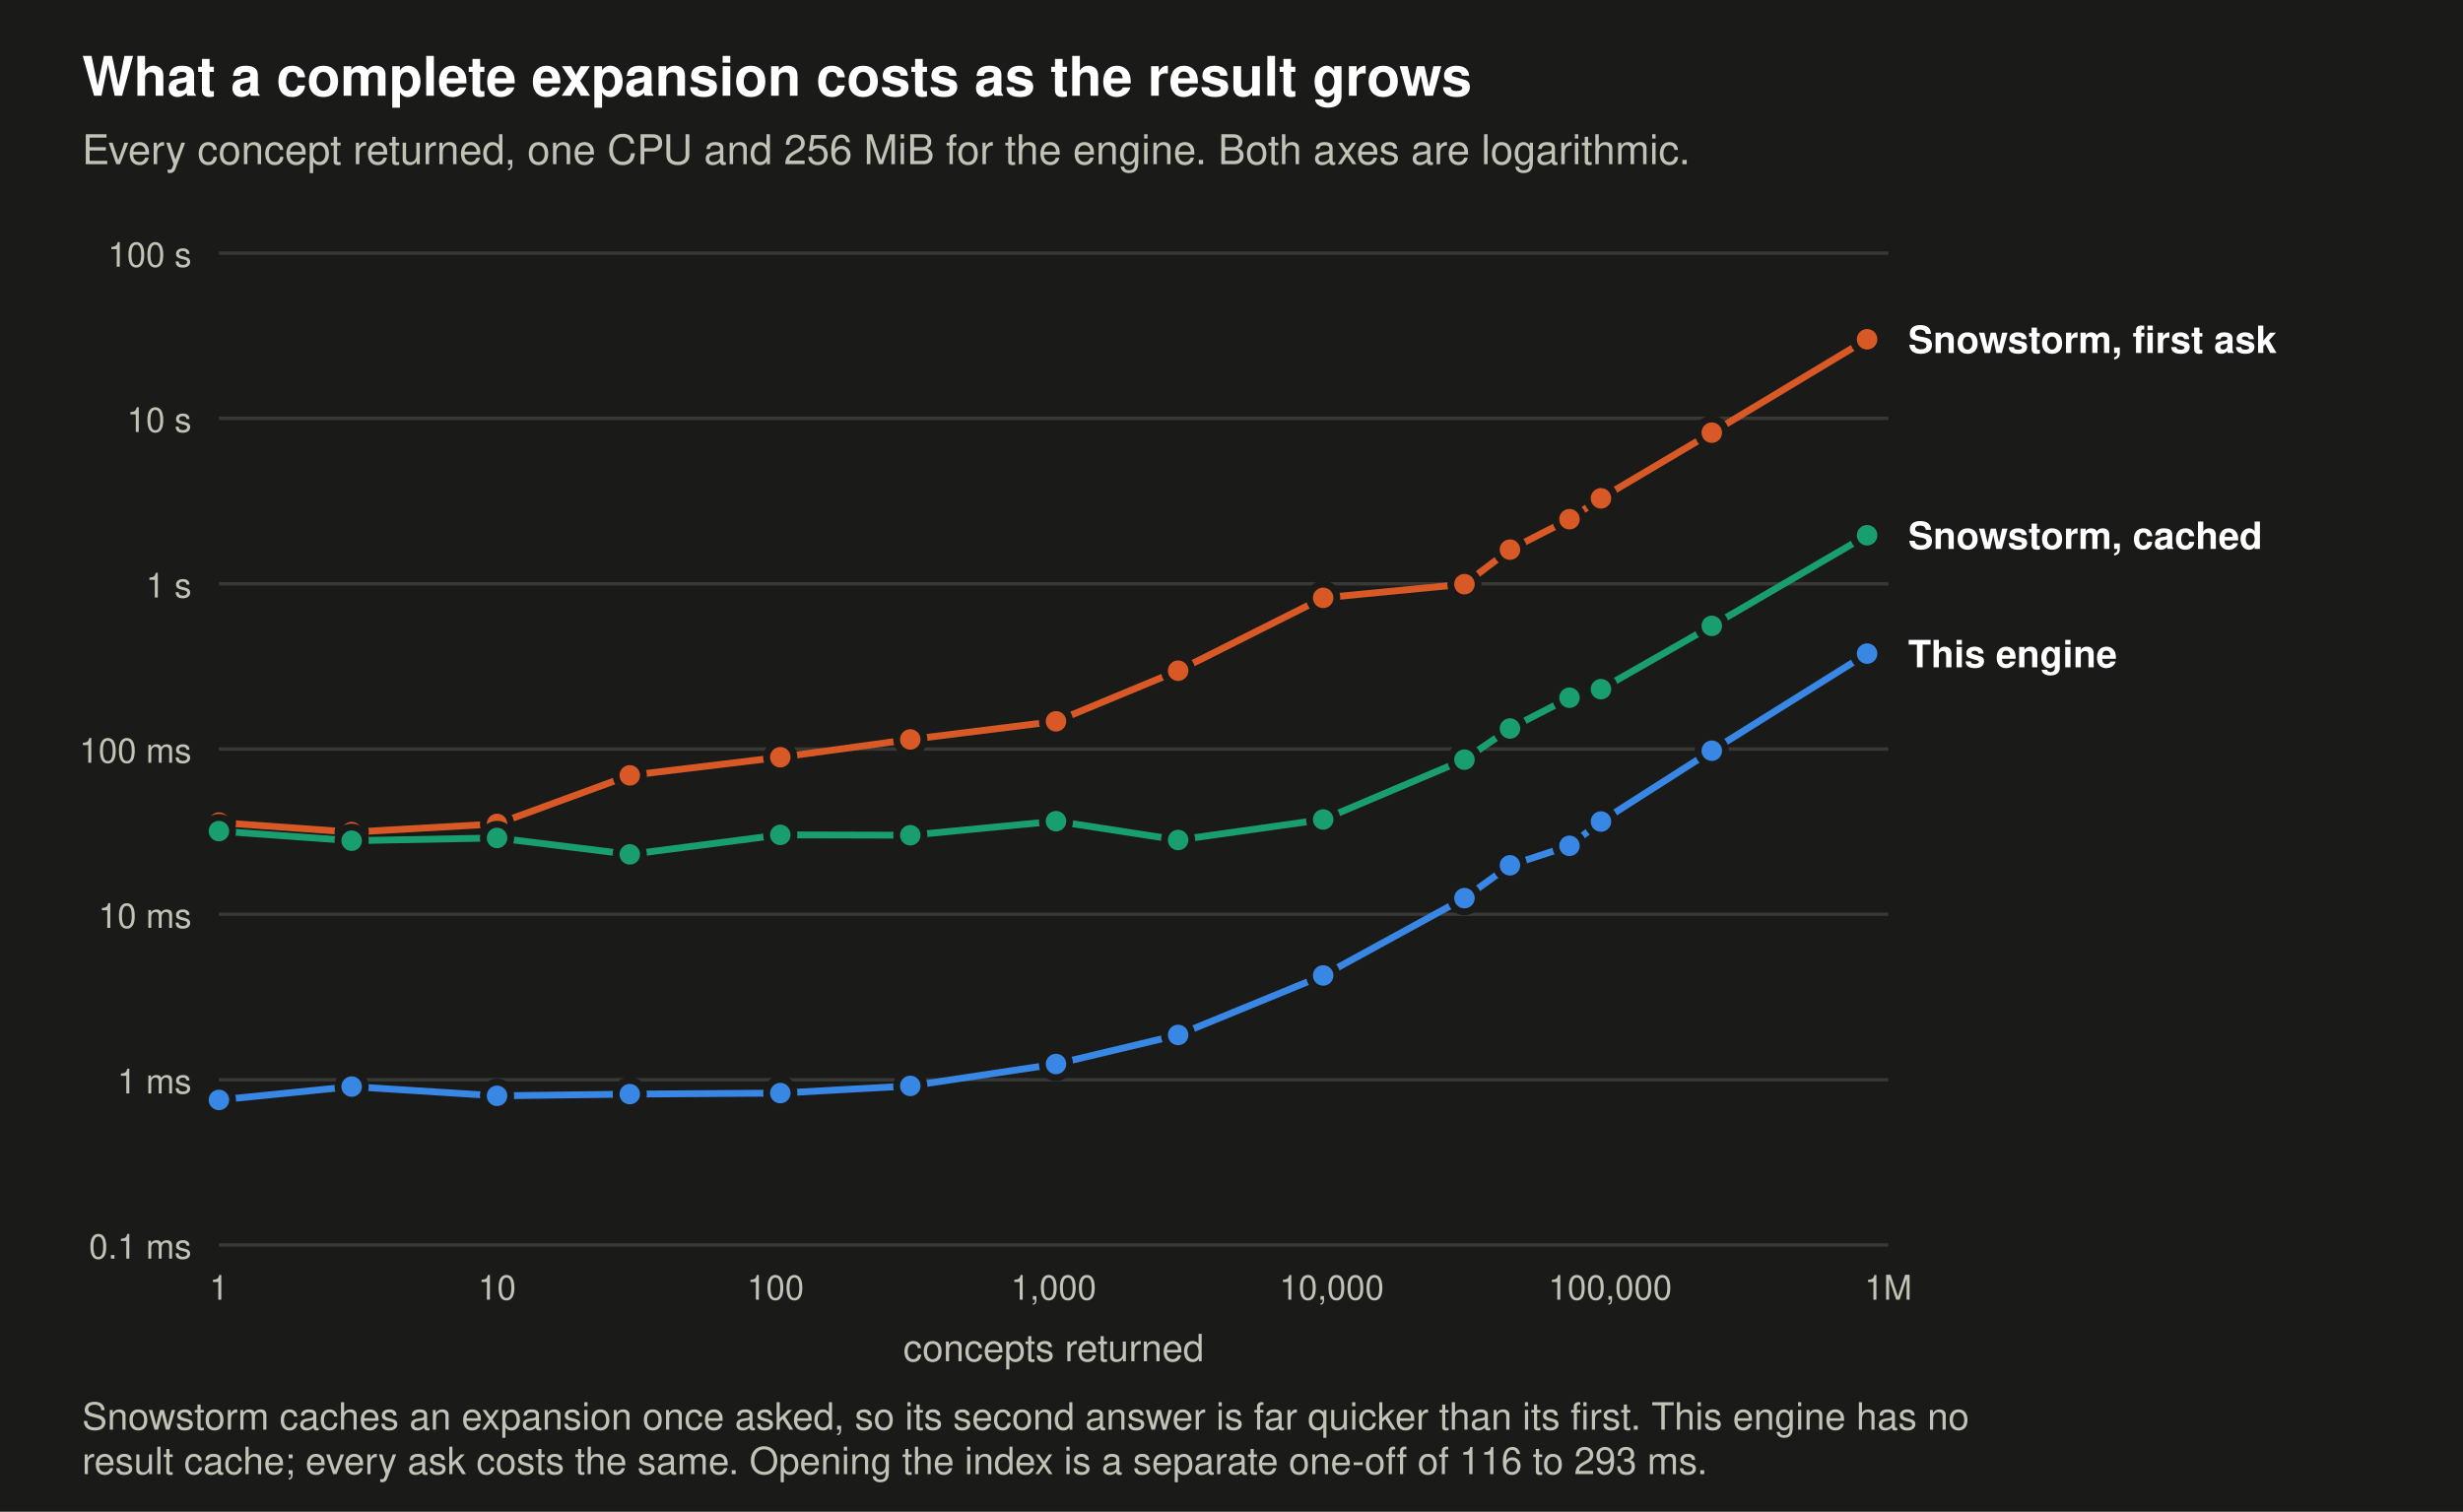
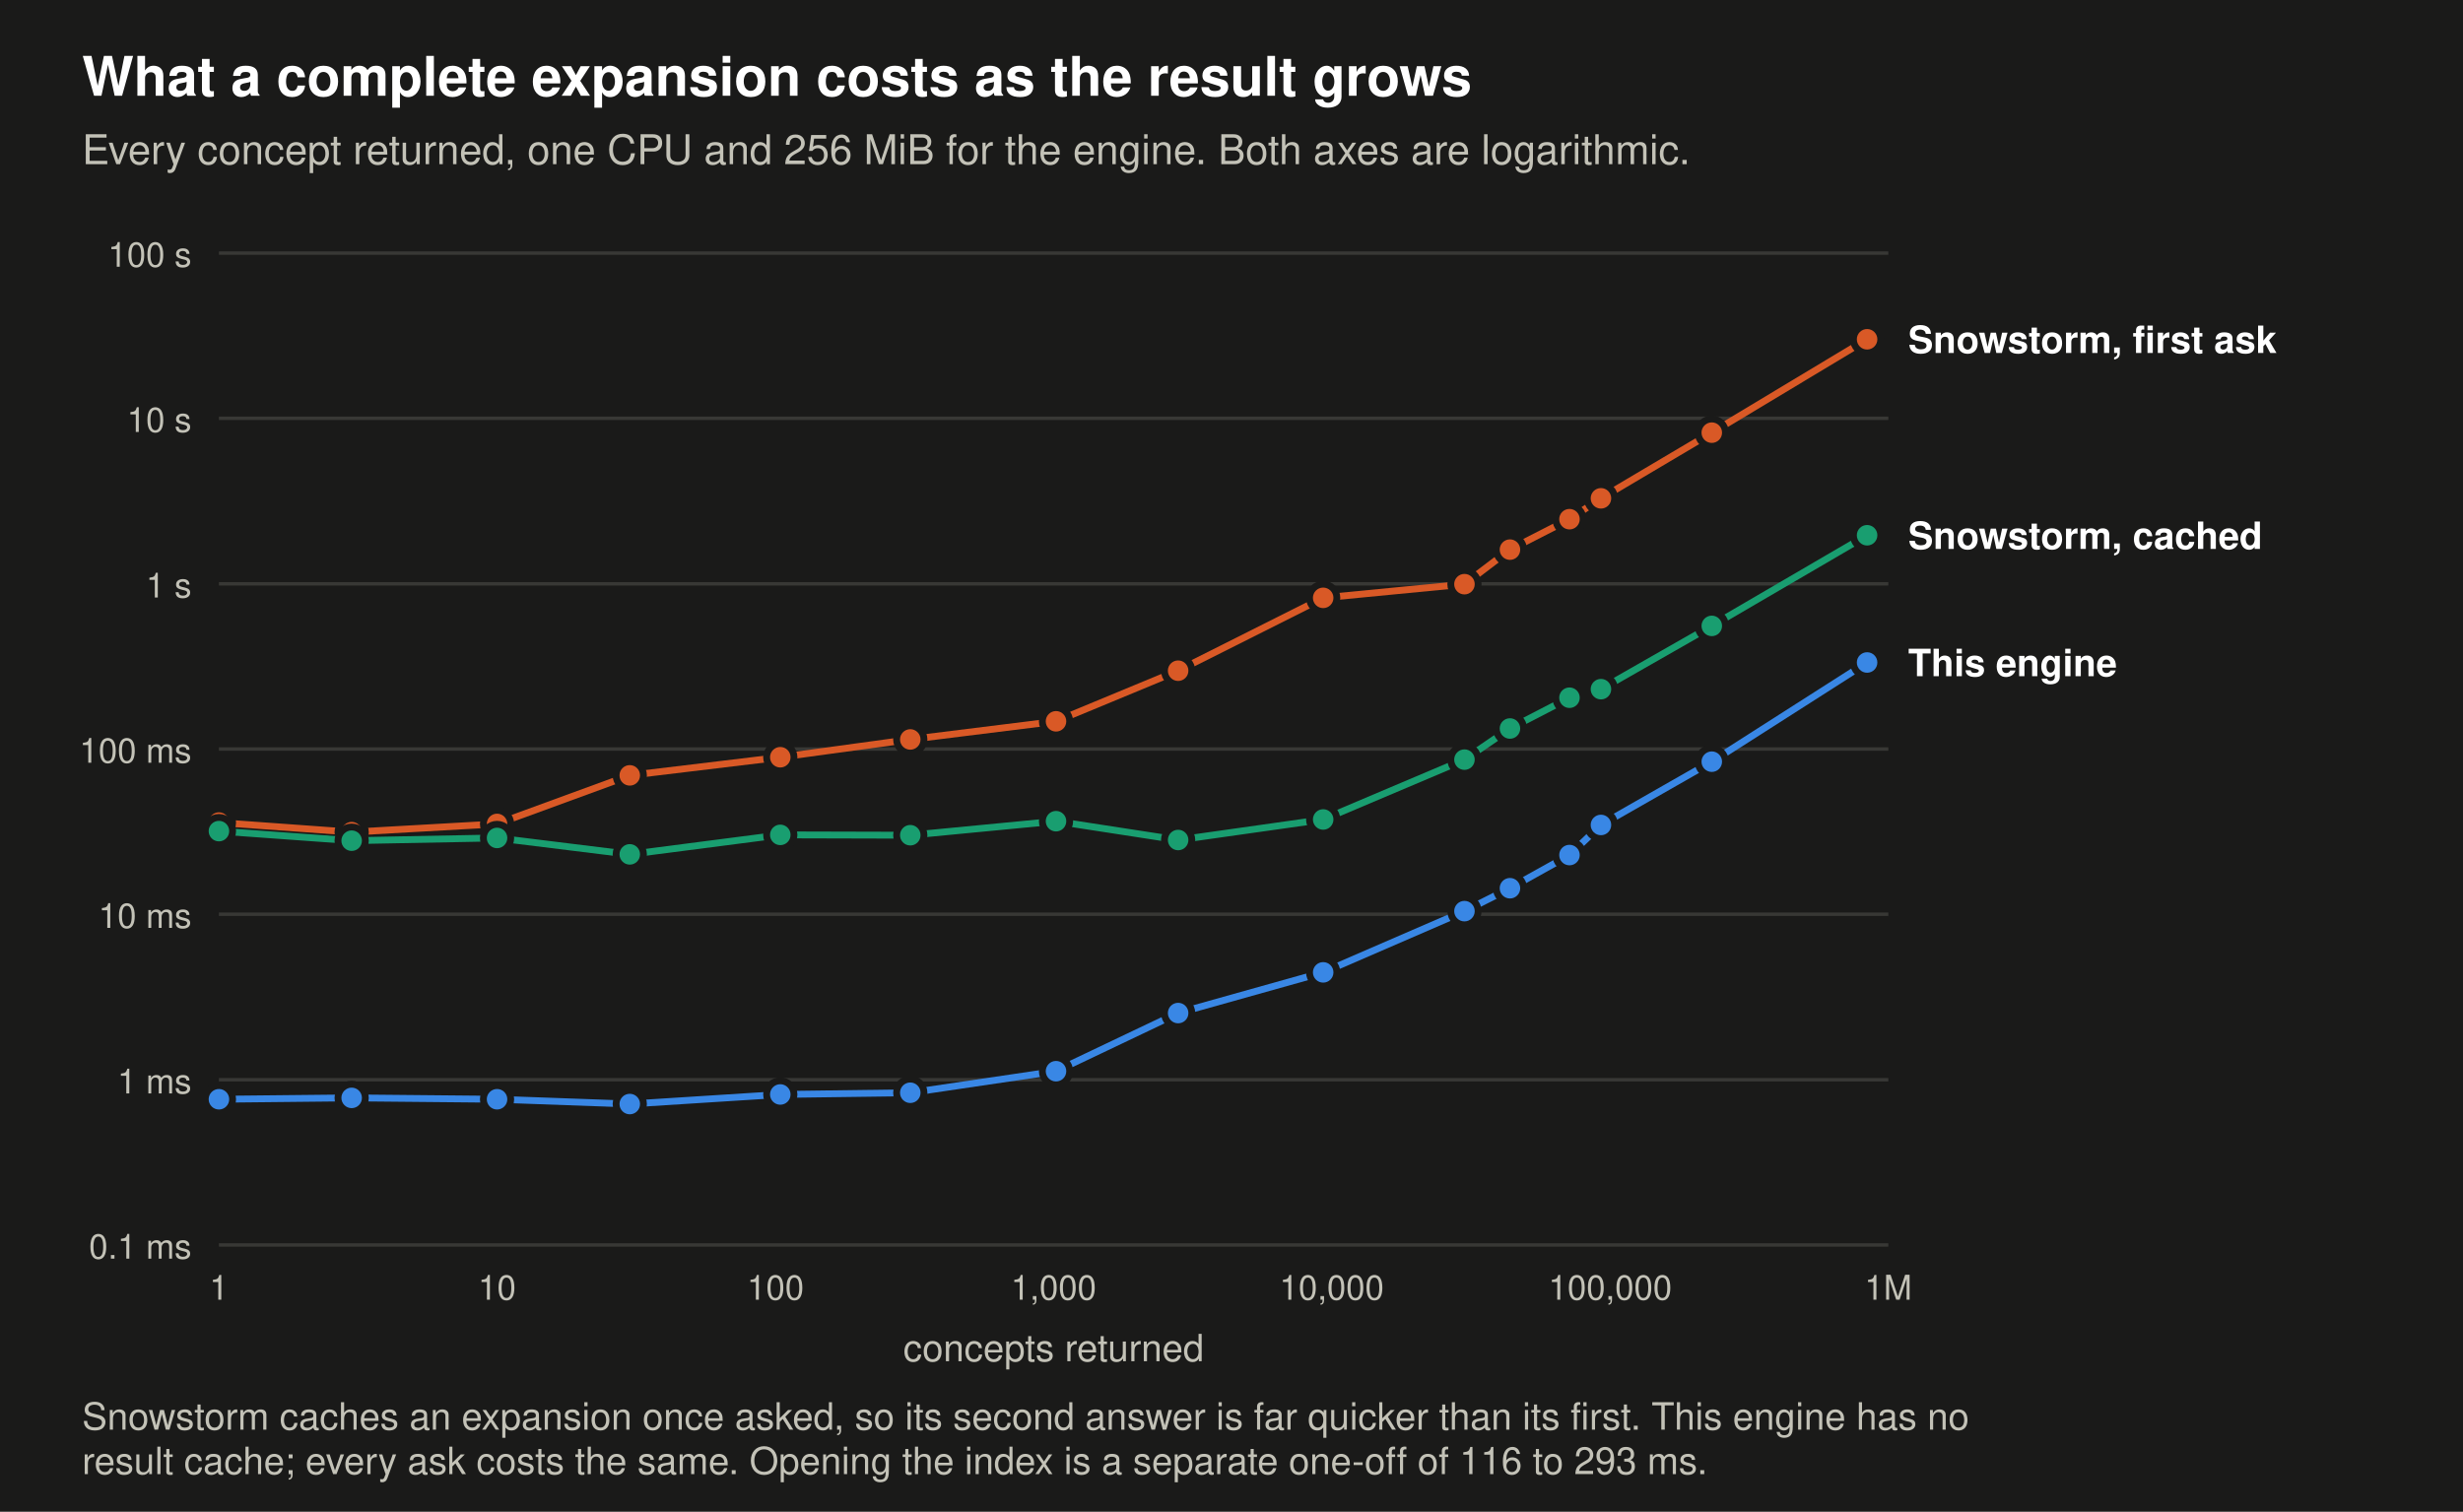
<svg xmlns="http://www.w3.org/2000/svg" width="720" height="442" viewBox="0 0 720 442" font-family="-apple-system,BlinkMacSystemFont,'Segoe UI',Helvetica,Arial,sans-serif" role="img" aria-label="What a complete expansion costs as the result grows">
  <rect width="720" height="442" fill="#1a1a19" />
  <text x="24" y="28" font-size="16" font-weight="600" fill="#ffffff">What a complete expansion costs as the result grows</text>
  <text x="24" y="48" font-size="12" fill="#c3c2b7">Every concept returned, one CPU and 256 MiB for the engine. Both axes are logarithmic.</text>
  <line x1="64" y1="364.0" x2="552" y2="364.0" stroke="#383835" stroke-width="1" />
  <text x="56" y="368.0" font-size="10" text-anchor="end" fill="#c3c2b7">0.1 ms</text>
  <line x1="64" y1="315.7" x2="552" y2="315.7" stroke="#383835" stroke-width="1" />
  <text x="56" y="319.7" font-size="10" text-anchor="end" fill="#c3c2b7">1 ms</text>
  <line x1="64" y1="267.3" x2="552" y2="267.3" stroke="#383835" stroke-width="1" />
  <text x="56" y="271.3" font-size="10" text-anchor="end" fill="#c3c2b7">10 ms</text>
  <line x1="64" y1="219.0" x2="552" y2="219.0" stroke="#383835" stroke-width="1" />
  <text x="56" y="223.0" font-size="10" text-anchor="end" fill="#c3c2b7">100 ms</text>
  <line x1="64" y1="170.7" x2="552" y2="170.7" stroke="#383835" stroke-width="1" />
  <text x="56" y="174.7" font-size="10" text-anchor="end" fill="#c3c2b7">1 s</text>
  <line x1="64" y1="122.3" x2="552" y2="122.3" stroke="#383835" stroke-width="1" />
  <text x="56" y="126.3" font-size="10" text-anchor="end" fill="#c3c2b7">10 s</text>
  <line x1="64" y1="74.0" x2="552" y2="74.0" stroke="#383835" stroke-width="1" />
  <text x="56" y="78.0" font-size="10" text-anchor="end" fill="#c3c2b7">100 s</text>
  <text x="64.0" y="380" font-size="10" text-anchor="middle" fill="#c3c2b7">1</text>
  <text x="145.3" y="380" font-size="10" text-anchor="middle" fill="#c3c2b7">10</text>
  <text x="226.7" y="380" font-size="10" text-anchor="middle" fill="#c3c2b7">100</text>
  <text x="308.0" y="380" font-size="10" text-anchor="middle" fill="#c3c2b7">1,000</text>
  <text x="389.3" y="380" font-size="10" text-anchor="middle" fill="#c3c2b7">10,000</text>
  <text x="470.7" y="380" font-size="10" text-anchor="middle" fill="#c3c2b7">100,000</text>
  <text x="552.0" y="380" font-size="10" text-anchor="middle" fill="#c3c2b7">1M</text>
  <text x="308" y="398" font-size="11" text-anchor="middle" fill="#c3c2b7">concepts returned</text>
-   <polyline points="64.0,321.6 102.8,317.7 145.3,320.4 184.1,319.9 228.1,319.6 266.1,317.5 308.7,311.1 344.4,302.6 386.8,285.2 428.1,262.6 441.4,253.0 458.8,247.3 468.0,240.2 500.4,219.5 545.8,191.1" fill="none" stroke="#3987e5" stroke-width="2" stroke-linejoin="round" stroke-linecap="round" />
-   <circle cx="64.0" cy="321.6" r="4" fill="#3987e5" stroke="#1a1a19" stroke-width="2" />
-   <circle cx="102.8" cy="317.7" r="4" fill="#3987e5" stroke="#1a1a19" stroke-width="2" />
-   <circle cx="145.3" cy="320.4" r="4" fill="#3987e5" stroke="#1a1a19" stroke-width="2" />
-   <circle cx="184.1" cy="319.9" r="4" fill="#3987e5" stroke="#1a1a19" stroke-width="2" />
-   <circle cx="228.1" cy="319.6" r="4" fill="#3987e5" stroke="#1a1a19" stroke-width="2" />
-   <circle cx="266.1" cy="317.5" r="4" fill="#3987e5" stroke="#1a1a19" stroke-width="2" />
-   <circle cx="308.7" cy="311.1" r="4" fill="#3987e5" stroke="#1a1a19" stroke-width="2" />
-   <circle cx="344.4" cy="302.6" r="4" fill="#3987e5" stroke="#1a1a19" stroke-width="2" />
-   <circle cx="386.8" cy="285.2" r="4" fill="#3987e5" stroke="#1a1a19" stroke-width="2" />
-   <circle cx="428.1" cy="262.6" r="4" fill="#3987e5" stroke="#1a1a19" stroke-width="2" />
-   <circle cx="441.4" cy="253.0" r="4" fill="#3987e5" stroke="#1a1a19" stroke-width="2" />
-   <circle cx="458.8" cy="247.3" r="4" fill="#3987e5" stroke="#1a1a19" stroke-width="2" />
-   <circle cx="468.0" cy="240.2" r="4" fill="#3987e5" stroke="#1a1a19" stroke-width="2" />
-   <circle cx="500.4" cy="219.5" r="4" fill="#3987e5" stroke="#1a1a19" stroke-width="2" />
-   <circle cx="545.8" cy="191.1" r="4" fill="#3987e5" stroke="#1a1a19" stroke-width="2" />
-   <text x="557.8" y="195.1" font-size="11" font-weight="600" fill="#ffffff">This engine</text>
+   <polyline points="64.0,321.4 102.8,321.0 145.3,321.4 184.1,322.8 228.1,320.0 266.1,319.5 308.7,313.2 344.4,296.2 386.8,284.3 428.1,266.4 441.4,259.7 458.8,250.0 468.0,241.2 500.4,222.7 545.8,193.7" fill="none" stroke="#3987e5" stroke-width="2" stroke-linejoin="round" stroke-linecap="round" />
+   <circle cx="64.0" cy="321.4" r="4" fill="#3987e5" stroke="#1a1a19" stroke-width="2" />
+   <circle cx="102.8" cy="321.0" r="4" fill="#3987e5" stroke="#1a1a19" stroke-width="2" />
+   <circle cx="145.3" cy="321.4" r="4" fill="#3987e5" stroke="#1a1a19" stroke-width="2" />
+   <circle cx="184.1" cy="322.8" r="4" fill="#3987e5" stroke="#1a1a19" stroke-width="2" />
+   <circle cx="228.1" cy="320.0" r="4" fill="#3987e5" stroke="#1a1a19" stroke-width="2" />
+   <circle cx="266.1" cy="319.5" r="4" fill="#3987e5" stroke="#1a1a19" stroke-width="2" />
+   <circle cx="308.7" cy="313.2" r="4" fill="#3987e5" stroke="#1a1a19" stroke-width="2" />
+   <circle cx="344.4" cy="296.2" r="4" fill="#3987e5" stroke="#1a1a19" stroke-width="2" />
+   <circle cx="386.8" cy="284.3" r="4" fill="#3987e5" stroke="#1a1a19" stroke-width="2" />
+   <circle cx="428.1" cy="266.4" r="4" fill="#3987e5" stroke="#1a1a19" stroke-width="2" />
+   <circle cx="441.4" cy="259.7" r="4" fill="#3987e5" stroke="#1a1a19" stroke-width="2" />
+   <circle cx="458.8" cy="250.0" r="4" fill="#3987e5" stroke="#1a1a19" stroke-width="2" />
+   <circle cx="468.0" cy="241.2" r="4" fill="#3987e5" stroke="#1a1a19" stroke-width="2" />
+   <circle cx="500.4" cy="222.7" r="4" fill="#3987e5" stroke="#1a1a19" stroke-width="2" />
+   <circle cx="545.8" cy="193.7" r="4" fill="#3987e5" stroke="#1a1a19" stroke-width="2" />
+   <text x="557.8" y="197.7" font-size="11" font-weight="600" fill="#ffffff">This engine</text>
  <polyline points="64.0,240.5 102.8,243.3 145.3,240.9 184.1,226.7 228.1,221.4 266.1,216.2 308.7,210.9 344.4,196.1 386.8,174.8 428.1,170.8 441.4,160.7 458.8,151.8 468.0,145.7 500.4,126.5 545.8,99.2" fill="none" stroke="#d95926" stroke-width="2" stroke-linejoin="round" stroke-linecap="round" />
  <circle cx="64.0" cy="240.5" r="4" fill="#d95926" stroke="#1a1a19" stroke-width="2" />
  <circle cx="102.8" cy="243.3" r="4" fill="#d95926" stroke="#1a1a19" stroke-width="2" />
  <circle cx="145.3" cy="240.9" r="4" fill="#d95926" stroke="#1a1a19" stroke-width="2" />
  <circle cx="184.1" cy="226.7" r="4" fill="#d95926" stroke="#1a1a19" stroke-width="2" />
  <circle cx="228.1" cy="221.4" r="4" fill="#d95926" stroke="#1a1a19" stroke-width="2" />
  <circle cx="266.1" cy="216.2" r="4" fill="#d95926" stroke="#1a1a19" stroke-width="2" />
  <circle cx="308.7" cy="210.9" r="4" fill="#d95926" stroke="#1a1a19" stroke-width="2" />
  <circle cx="344.4" cy="196.1" r="4" fill="#d95926" stroke="#1a1a19" stroke-width="2" />
  <circle cx="386.8" cy="174.8" r="4" fill="#d95926" stroke="#1a1a19" stroke-width="2" />
  <circle cx="428.1" cy="170.8" r="4" fill="#d95926" stroke="#1a1a19" stroke-width="2" />
  <circle cx="441.4" cy="160.7" r="4" fill="#d95926" stroke="#1a1a19" stroke-width="2" />
  <circle cx="458.8" cy="151.8" r="4" fill="#d95926" stroke="#1a1a19" stroke-width="2" />
  <circle cx="468.0" cy="145.7" r="4" fill="#d95926" stroke="#1a1a19" stroke-width="2" />
  <circle cx="500.4" cy="126.5" r="4" fill="#d95926" stroke="#1a1a19" stroke-width="2" />
  <circle cx="545.8" cy="99.2" r="4" fill="#d95926" stroke="#1a1a19" stroke-width="2" />
  <text x="557.8" y="103.2" font-size="11" font-weight="600" fill="#ffffff">Snowstorm, first ask</text>
  <polyline points="64.0,243.0 102.8,245.8 145.3,245.0 184.1,249.8 228.1,244.1 266.1,244.2 308.7,240.1 344.4,245.6 386.8,239.6 428.1,222.1 441.4,213.0 458.8,204.0 468.0,201.5 500.4,183.0 545.8,156.5" fill="none" stroke="#199e70" stroke-width="2" stroke-linejoin="round" stroke-linecap="round" />
  <circle cx="64.0" cy="243.0" r="4" fill="#199e70" stroke="#1a1a19" stroke-width="2" />
  <circle cx="102.8" cy="245.8" r="4" fill="#199e70" stroke="#1a1a19" stroke-width="2" />
  <circle cx="145.3" cy="245.0" r="4" fill="#199e70" stroke="#1a1a19" stroke-width="2" />
  <circle cx="184.1" cy="249.8" r="4" fill="#199e70" stroke="#1a1a19" stroke-width="2" />
  <circle cx="228.1" cy="244.1" r="4" fill="#199e70" stroke="#1a1a19" stroke-width="2" />
  <circle cx="266.1" cy="244.2" r="4" fill="#199e70" stroke="#1a1a19" stroke-width="2" />
  <circle cx="308.7" cy="240.1" r="4" fill="#199e70" stroke="#1a1a19" stroke-width="2" />
  <circle cx="344.4" cy="245.6" r="4" fill="#199e70" stroke="#1a1a19" stroke-width="2" />
  <circle cx="386.8" cy="239.6" r="4" fill="#199e70" stroke="#1a1a19" stroke-width="2" />
  <circle cx="428.1" cy="222.1" r="4" fill="#199e70" stroke="#1a1a19" stroke-width="2" />
  <circle cx="441.4" cy="213.0" r="4" fill="#199e70" stroke="#1a1a19" stroke-width="2" />
  <circle cx="458.8" cy="204.0" r="4" fill="#199e70" stroke="#1a1a19" stroke-width="2" />
  <circle cx="468.0" cy="201.5" r="4" fill="#199e70" stroke="#1a1a19" stroke-width="2" />
  <circle cx="500.4" cy="183.0" r="4" fill="#199e70" stroke="#1a1a19" stroke-width="2" />
  <circle cx="545.8" cy="156.5" r="4" fill="#199e70" stroke="#1a1a19" stroke-width="2" />
  <text x="557.8" y="160.5" font-size="11" font-weight="600" fill="#ffffff">Snowstorm, cached</text>
  <text x="24" y="418" font-size="11" fill="#c3c2b7">Snowstorm caches an expansion once asked, so its second answer is far quicker than its first. This engine has no</text>
  <text x="24" y="431" font-size="11" fill="#c3c2b7">result cache; every ask costs the same. Opening the index is a separate one-off of 116 to 293 ms.</text>
</svg>
